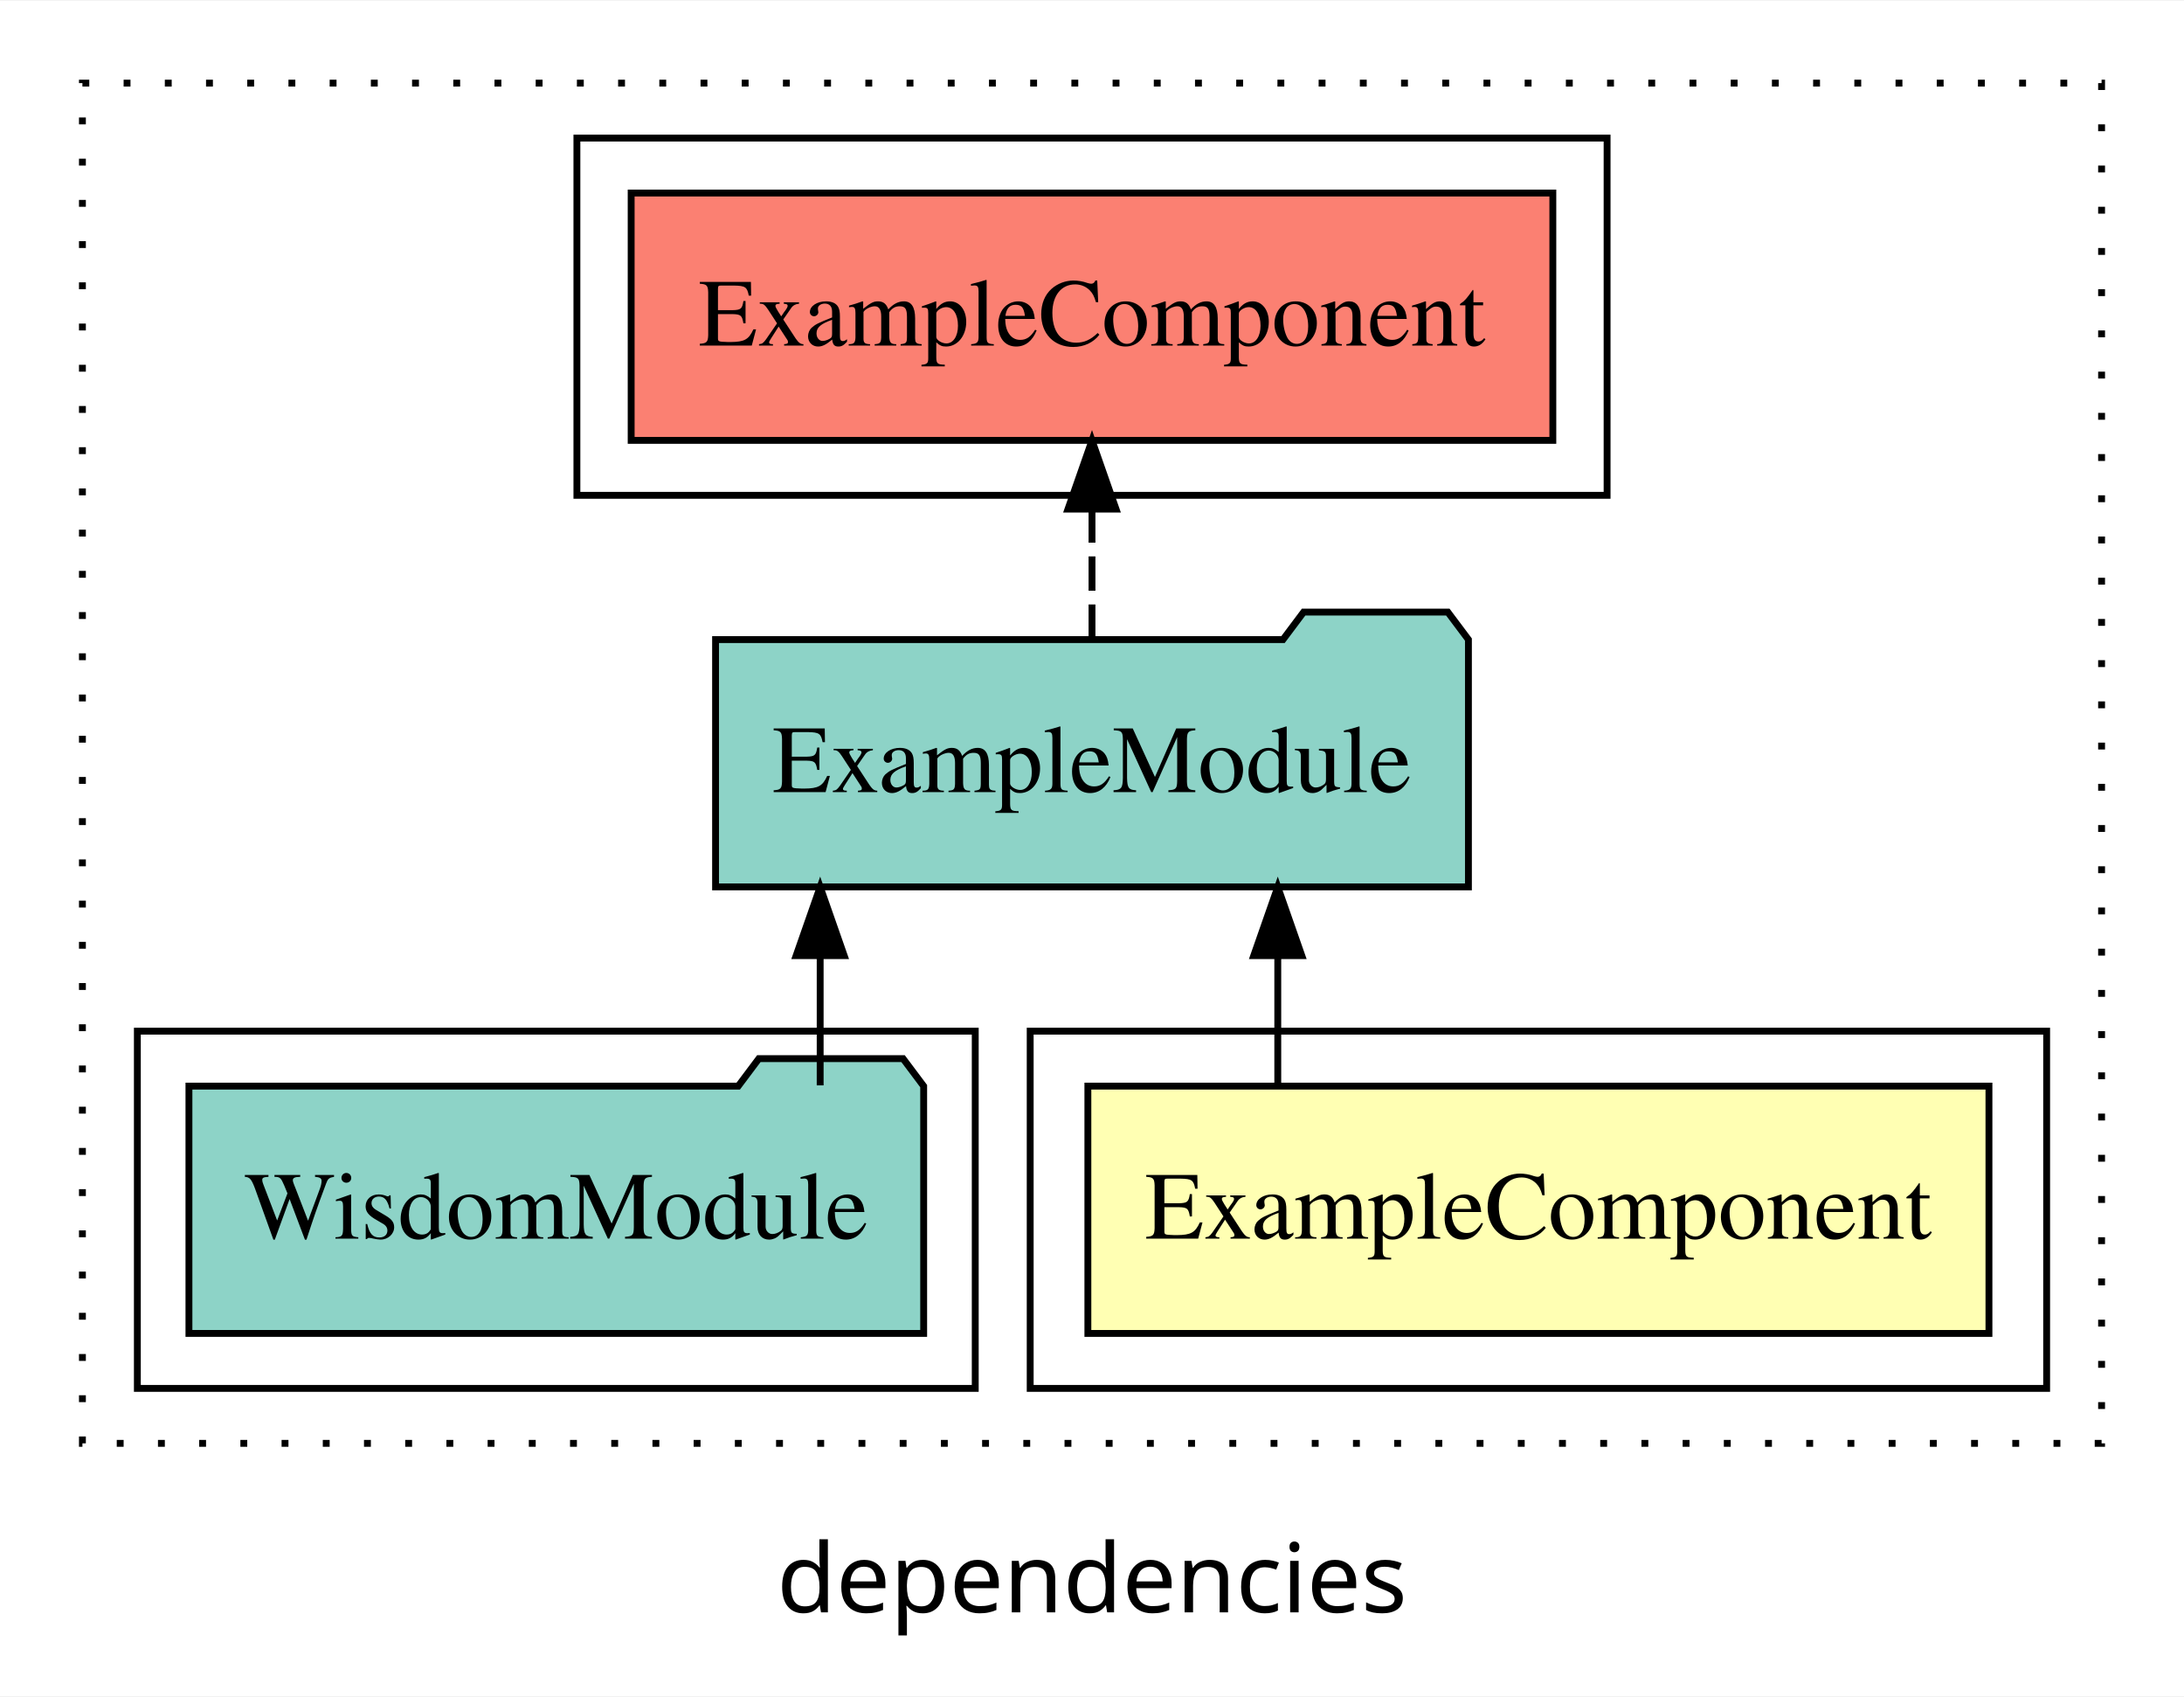
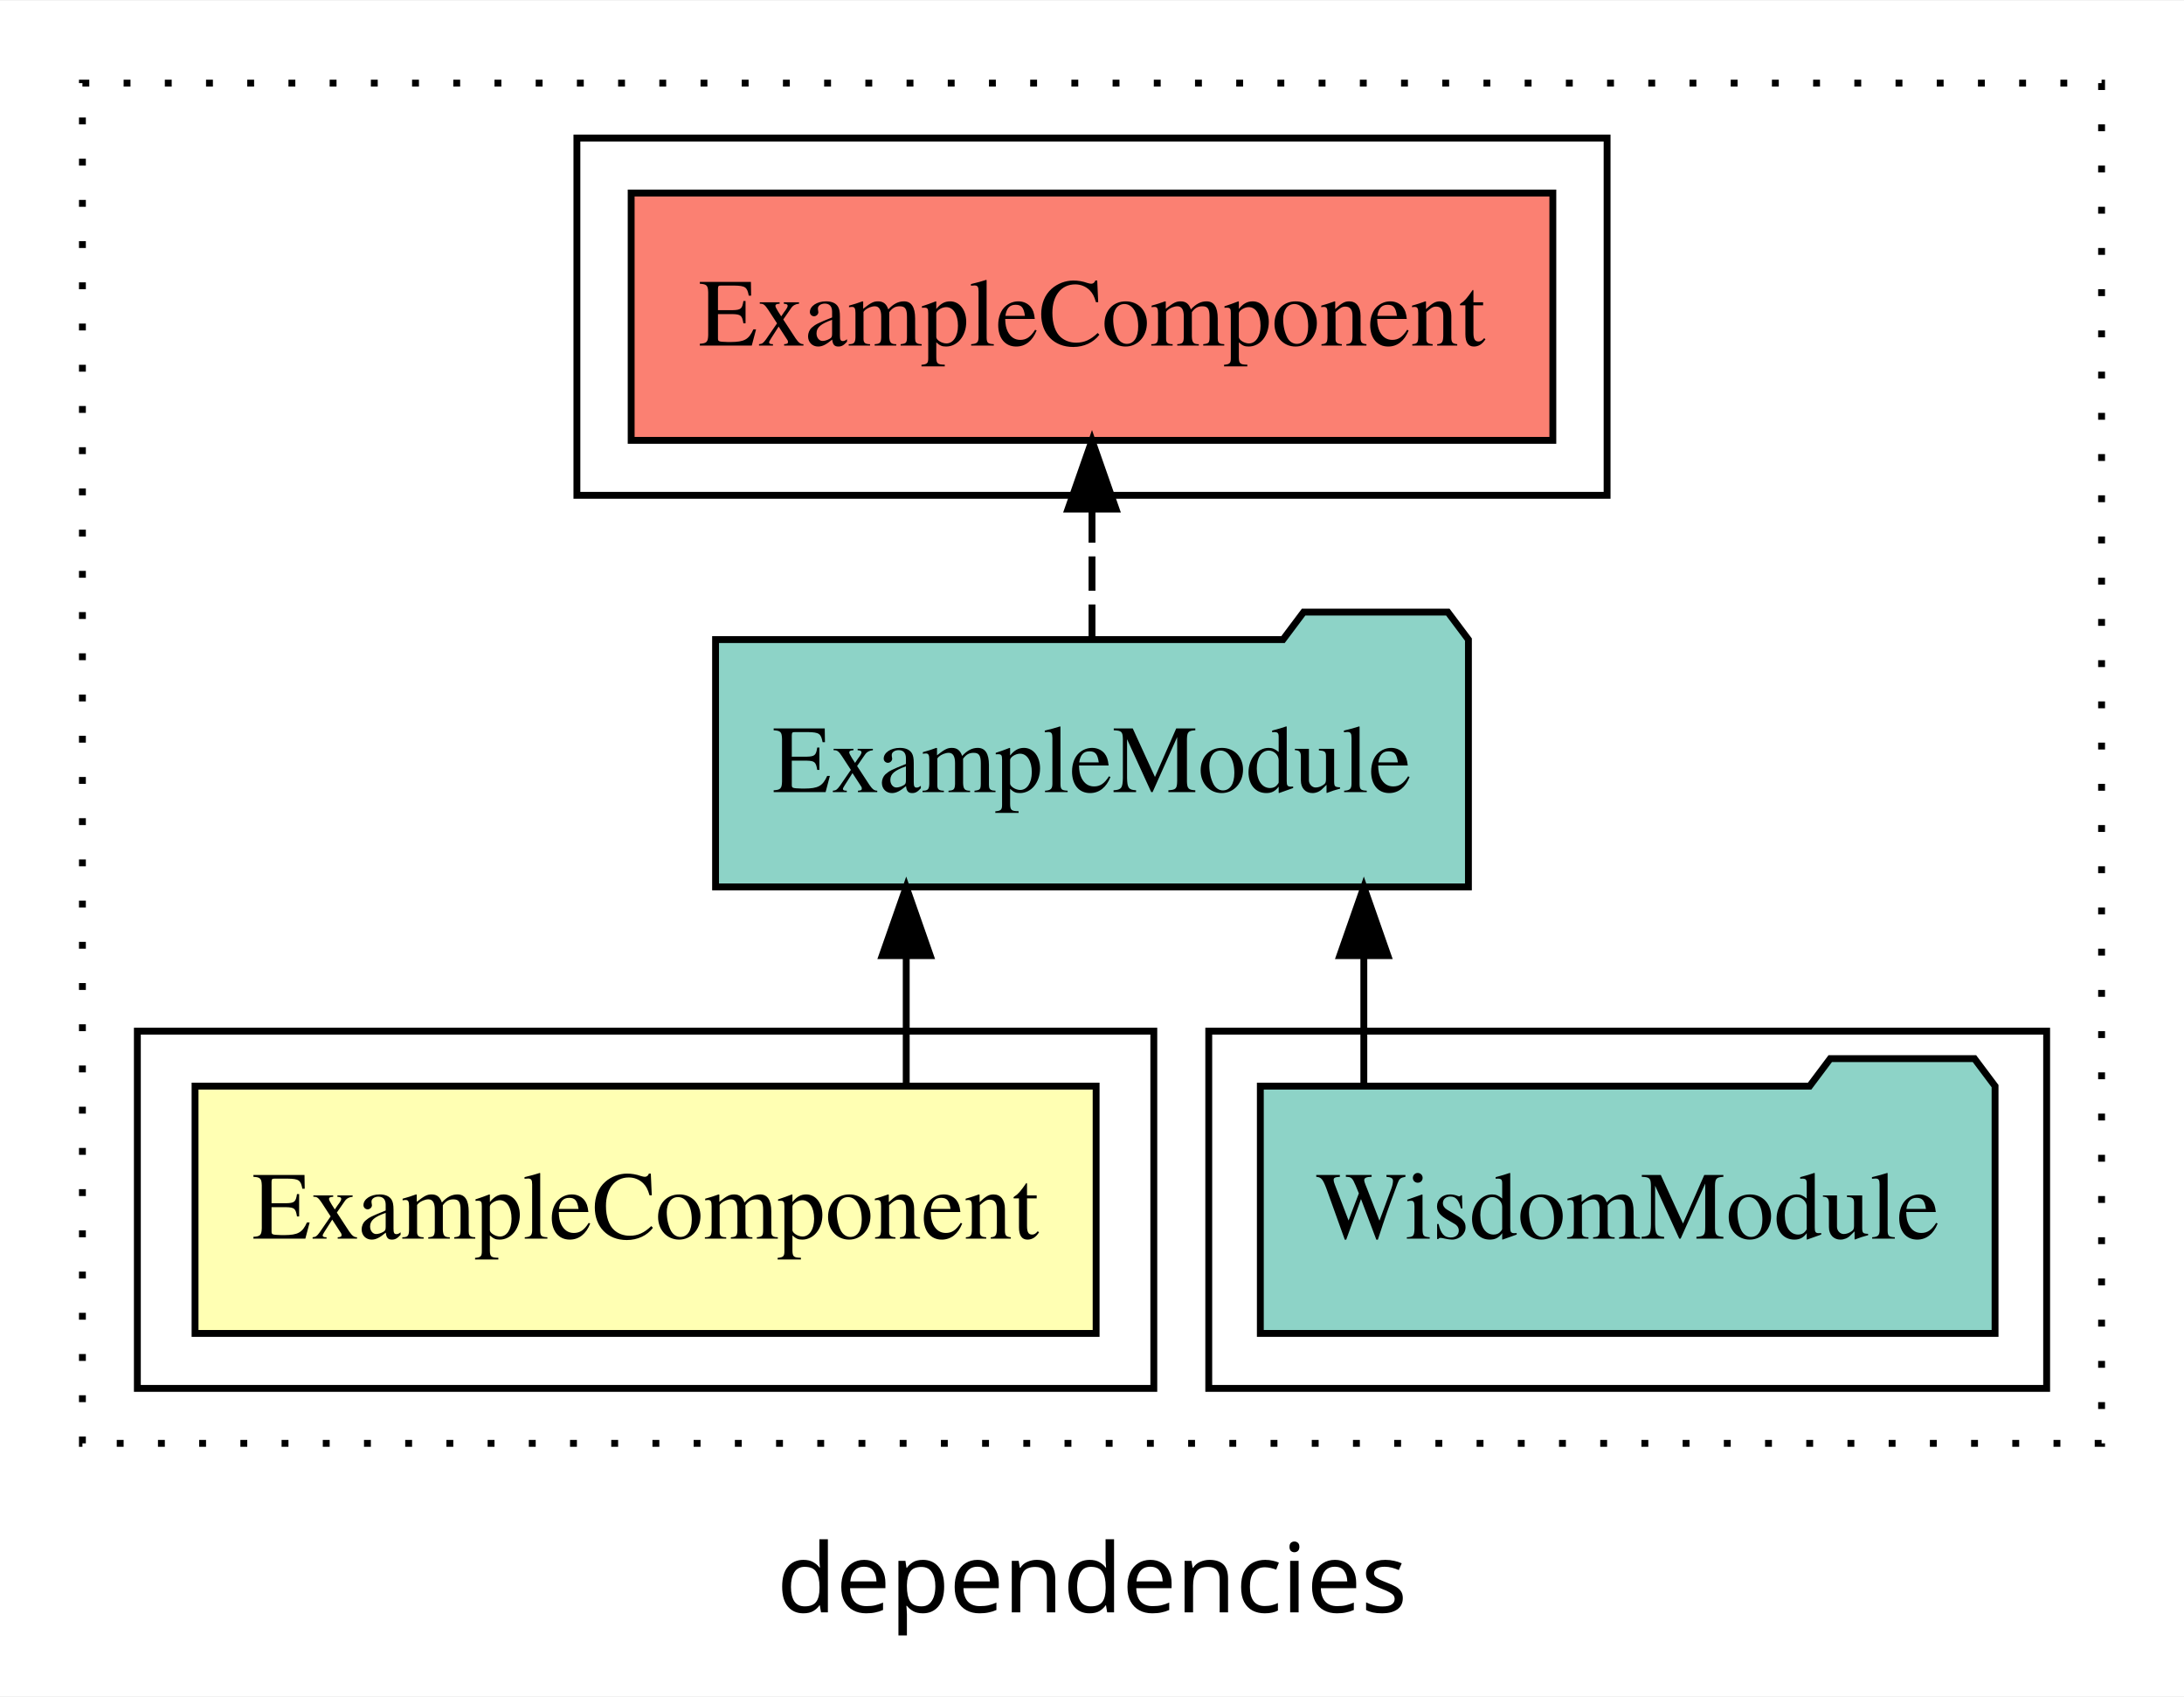
<svg xmlns="http://www.w3.org/2000/svg" width="318pt" height="247pt" viewBox="0.00 0.00 318.00 246.80">
  <g id="graph0" class="graph" transform="scale(1 1) rotate(0) translate(4 242.8)">
    <polygon fill="white" stroke="transparent" points="-4,4 -4,-242.8 314,-242.8 314,4 -4,4" />
    <text text-anchor="middle" x="155" y="-8.2" font-family="sans-serif" font-size="14.00">dependencies</text>
    <g id="clust1" class="cluster">
      <polygon fill="none" stroke="black" stroke-dasharray="1,5" points="8,-32.8 8,-230.8 302,-230.8 302,-32.8 8,-32.8" />
    </g>
-     <g id="clust2" class="cluster">
-       <polygon fill="none" stroke="black" points="146,-40.8 146,-92.8 294,-92.8 294,-40.8 146,-40.8" />
-     </g>
    <g id="clust4" class="cluster">
-       <polygon fill="none" stroke="black" points="16,-40.8 16,-92.8 138,-92.8 138,-40.8 16,-40.8" />
+       <polygon fill="none" stroke="black" points="172,-40.8 172,-92.8 294,-92.8 294,-40.8 172,-40.8" />
    </g>
    <g id="clust5" class="cluster">
      <polygon fill="none" stroke="black" points="80,-170.8 80,-222.8 230,-222.8 230,-170.8 80,-170.8" />
    </g>
+     <g id="clust2" class="cluster">
+       <polygon fill="none" stroke="black" points="16,-40.8 16,-92.8 164,-92.8 164,-40.8 16,-40.8" />
+     </g>
    <g id="node1" class="node">
-       <polygon fill="#ffffb3" stroke="black" points="285.6,-84.8 154.4,-84.8 154.4,-48.8 285.6,-48.8 285.6,-84.8" />
-       <text text-anchor="middle" x="220" y="-62.6" font-family="Times,serif" font-size="14.00">ExampleComponent</text>
+       <polygon fill="#ffffb3" stroke="black" points="155.6,-84.8 24.4,-84.8 24.4,-48.8 155.6,-48.8 155.6,-84.8" />
+       <text text-anchor="middle" x="90" y="-62.6" font-family="Times,serif" font-size="14.00">ExampleComponent</text>
    </g>
    <g id="node2" class="node">
      <polygon fill="#8dd3c7" stroke="black" points="209.81,-149.8 206.81,-153.8 185.81,-153.8 182.81,-149.8 100.19,-149.8 100.19,-113.8 209.81,-113.8 209.81,-149.8" />
      <text text-anchor="middle" x="155" y="-127.6" font-family="Times,serif" font-size="14.00">ExampleModule</text>
    </g>
    <g id="edge1" class="edge">
-       <path fill="none" stroke="black" d="M182.05,-84.91C182.05,-84.91 182.05,-103.79 182.05,-103.79" />
-       <polygon fill="black" stroke="black" points="178.55,-103.79 182.05,-113.79 185.55,-103.79 178.55,-103.79" />
+       <path fill="none" stroke="black" d="M127.95,-84.91C127.95,-84.91 127.95,-103.79 127.95,-103.79" />
+       <polygon fill="black" stroke="black" points="124.45,-103.79 127.95,-113.79 131.45,-103.79 124.45,-103.79" />
    </g>
    <g id="node4" class="node">
      <polygon fill="#fb8072" stroke="black" points="222.1,-214.8 87.9,-214.8 87.9,-178.8 222.1,-178.8 222.1,-214.8" />
      <text text-anchor="middle" x="155" y="-192.6" font-family="Times,serif" font-size="14.00">ExampleComponent </text>
    </g>
    <g id="edge3" class="edge">
      <path fill="none" stroke="black" stroke-dasharray="5,2" d="M155,-149.91C155,-149.91 155,-168.79 155,-168.79" />
      <polygon fill="black" stroke="black" points="151.5,-168.79 155,-178.79 158.5,-168.79 151.5,-168.79" />
    </g>
    <g id="node3" class="node">
-       <polygon fill="#8dd3c7" stroke="black" points="130.49,-84.8 127.49,-88.8 106.49,-88.8 103.49,-84.8 23.51,-84.8 23.51,-48.8 130.49,-48.8 130.49,-84.8" />
-       <text text-anchor="middle" x="77" y="-62.6" font-family="Times,serif" font-size="14.00">WisdomModule</text>
+       <polygon fill="#8dd3c7" stroke="black" points="286.49,-84.8 283.49,-88.8 262.49,-88.8 259.49,-84.8 179.51,-84.8 179.51,-48.8 286.49,-48.8 286.49,-84.8" />
+       <text text-anchor="middle" x="233" y="-62.6" font-family="Times,serif" font-size="14.00">WisdomModule</text>
    </g>
    <g id="edge2" class="edge">
-       <path fill="none" stroke="black" d="M115.42,-84.91C115.42,-84.91 115.42,-103.79 115.42,-103.79" />
-       <polygon fill="black" stroke="black" points="111.92,-103.79 115.42,-113.79 118.92,-103.79 111.92,-103.79" />
+       <path fill="none" stroke="black" d="M194.58,-84.91C194.58,-84.91 194.58,-103.79 194.58,-103.79" />
+       <polygon fill="black" stroke="black" points="191.08,-103.79 194.58,-113.79 198.08,-103.79 191.08,-103.79" />
    </g>
  </g>
</svg>
